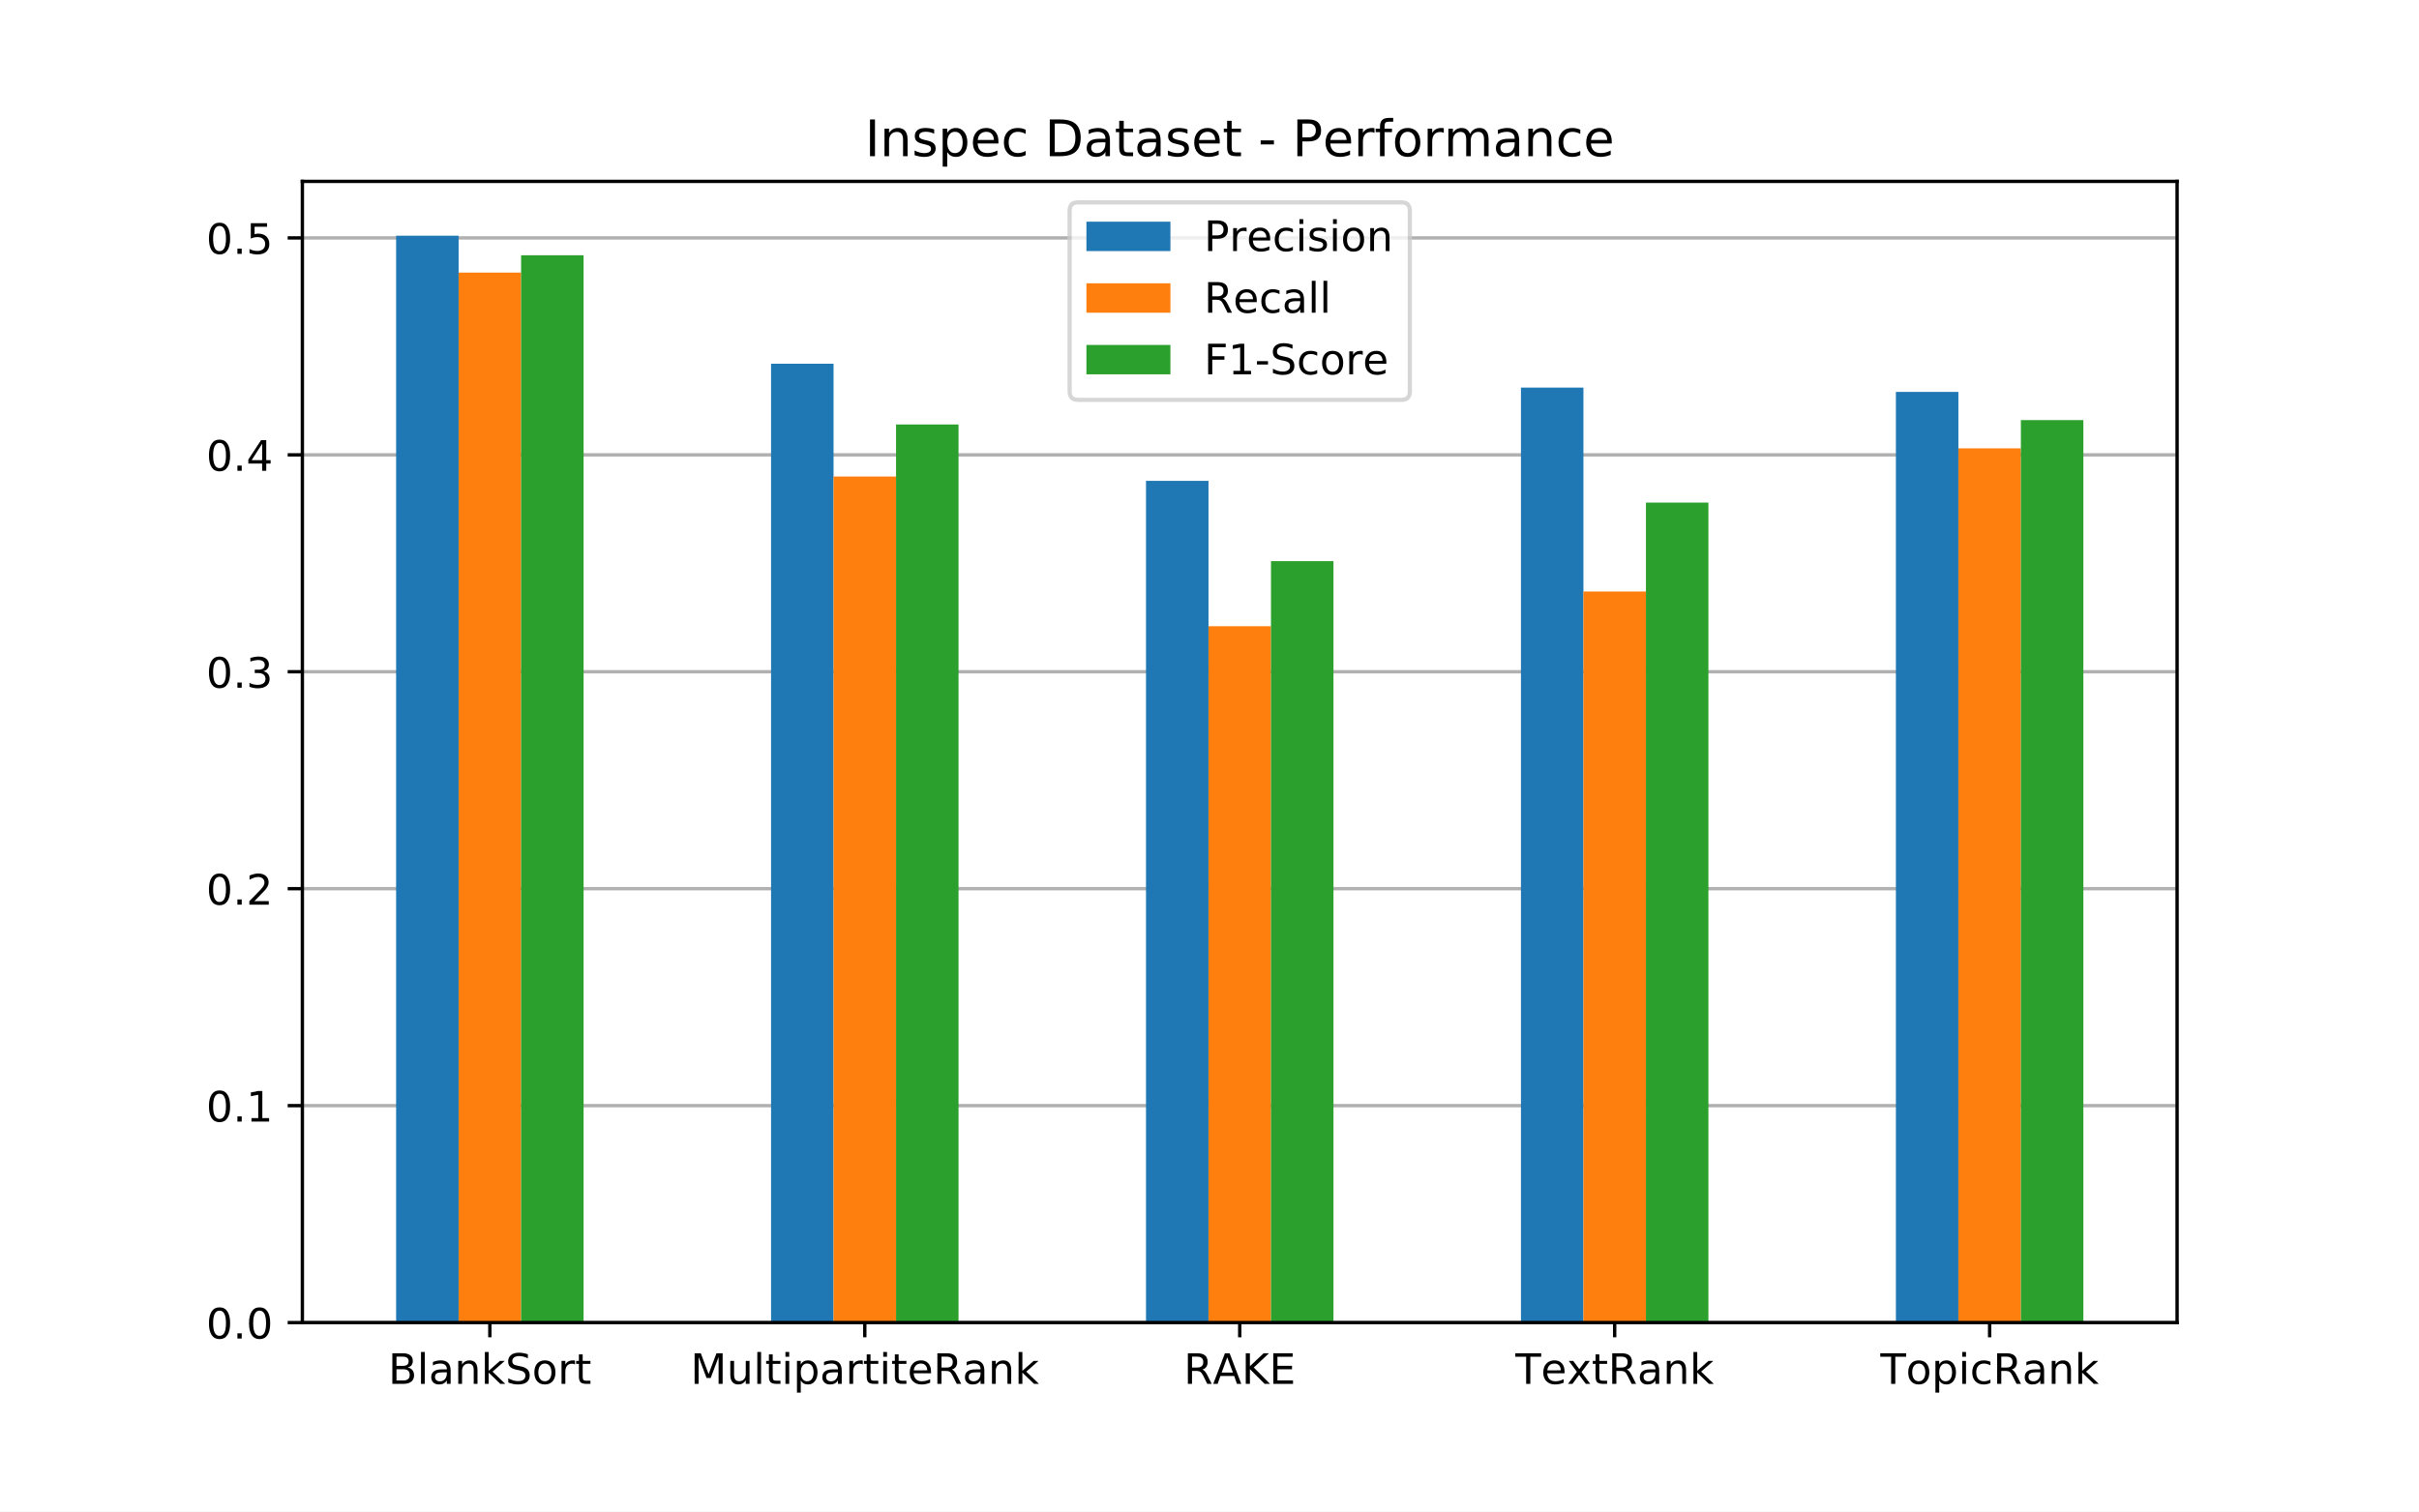
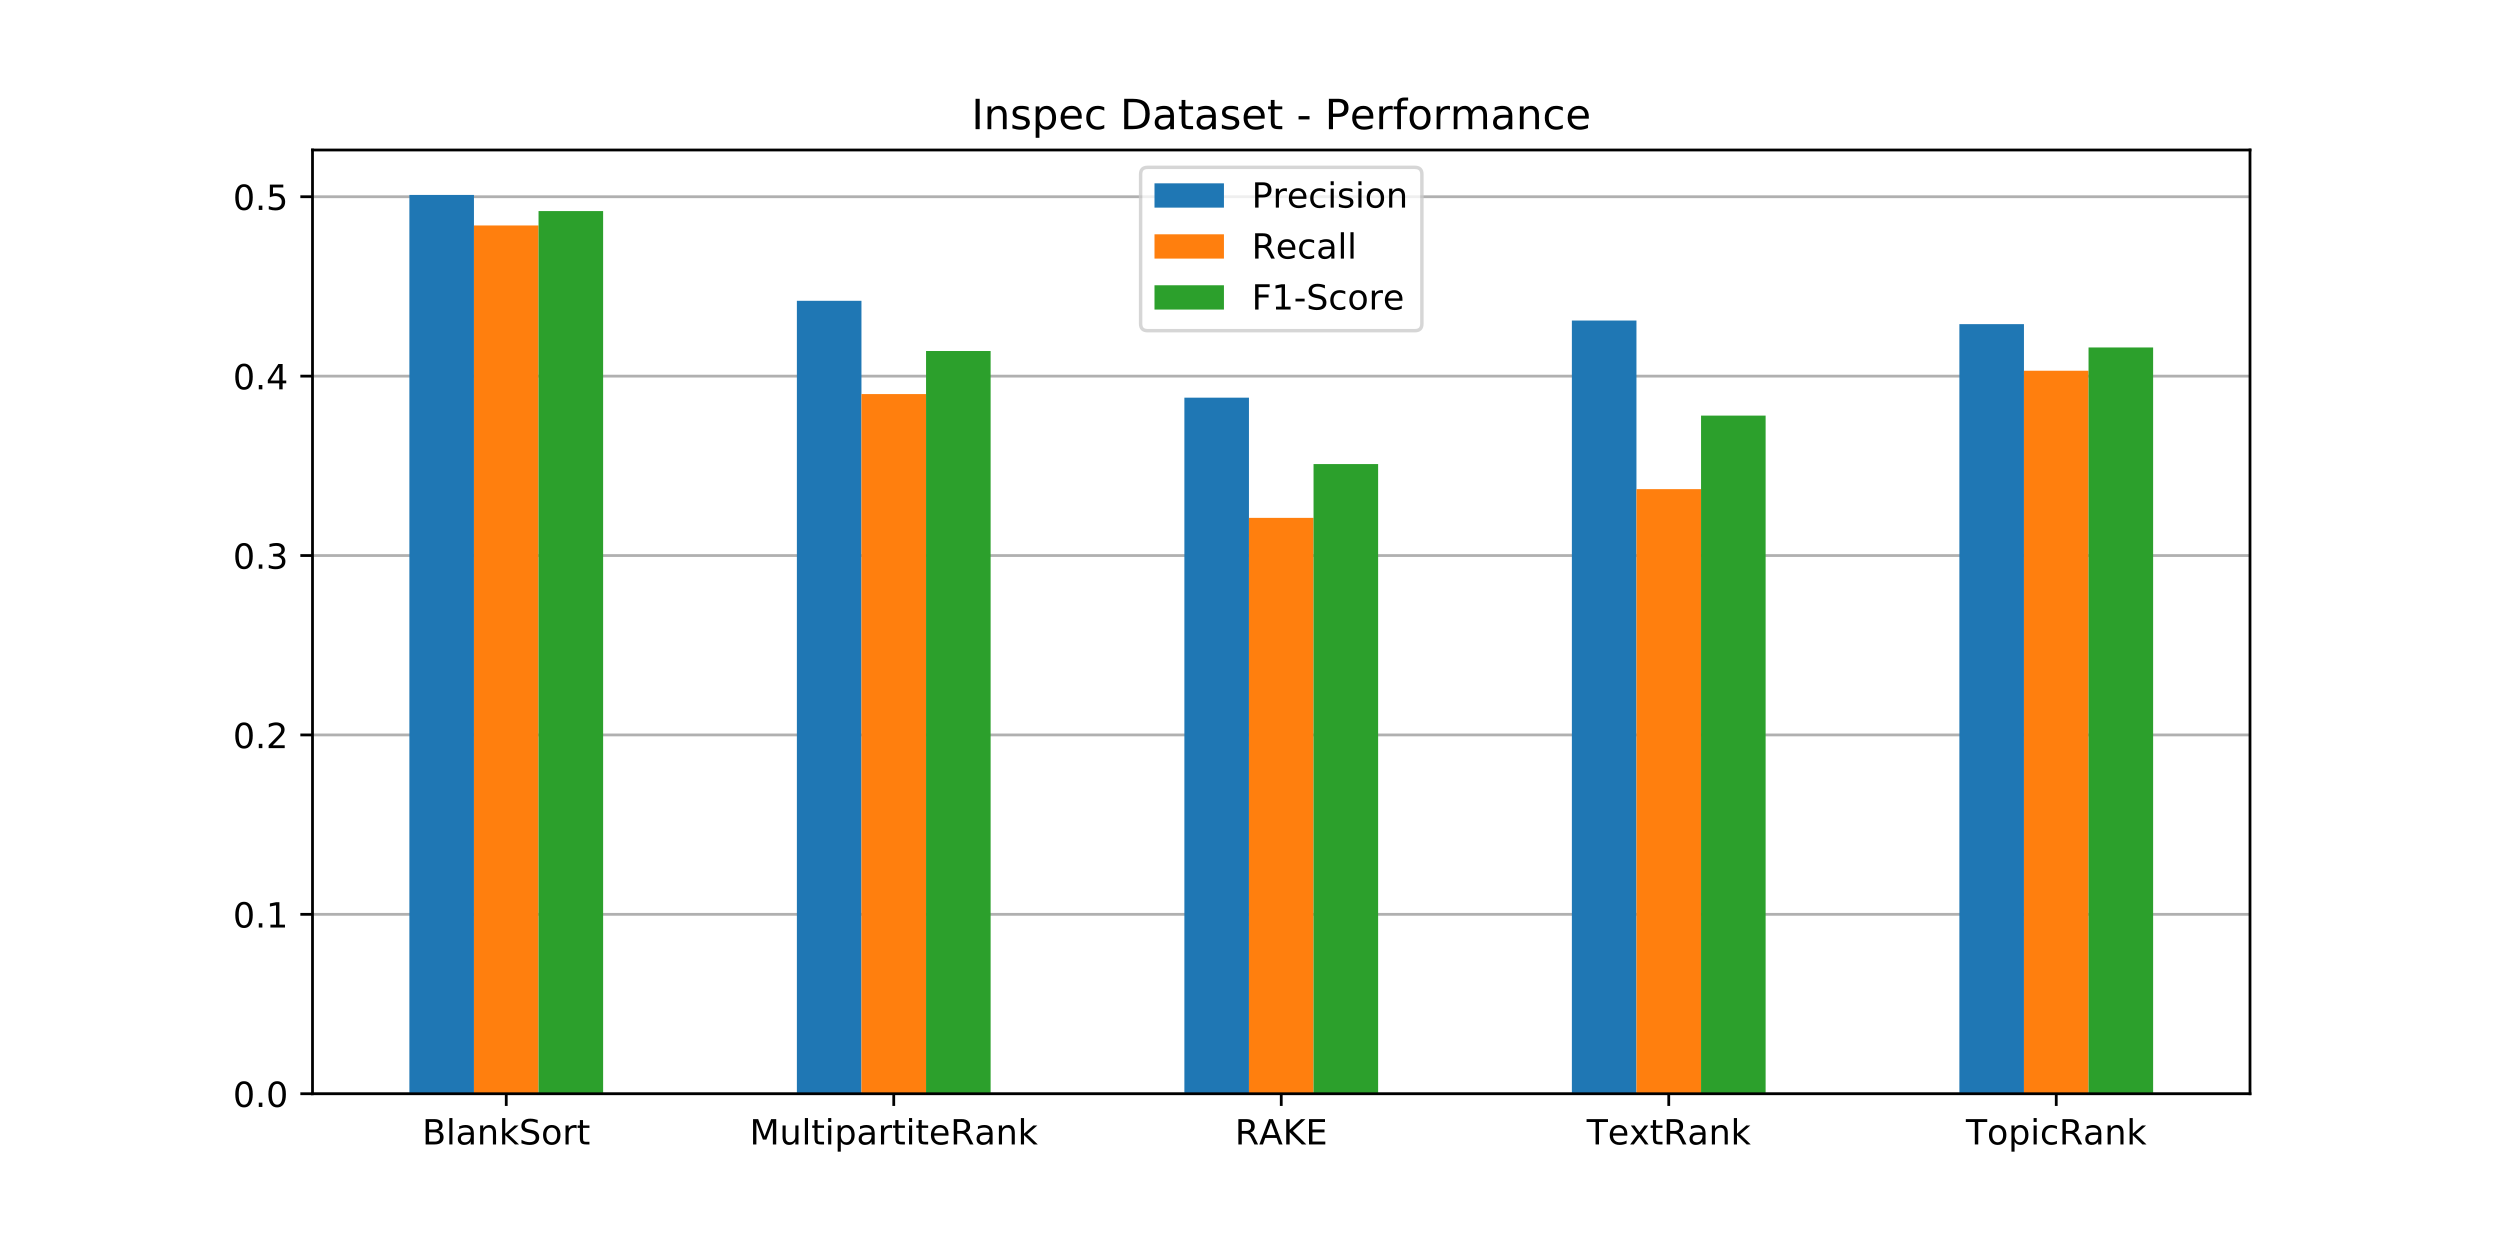
- <svg xmlns="http://www.w3.org/2000/svg" xmlns:xlink="http://www.w3.org/1999/xlink" height="360pt" version="1.1" viewBox="0 0 576 360" width="576pt">
+ <svg xmlns="http://www.w3.org/2000/svg" xmlns:xlink="http://www.w3.org/1999/xlink" height="360pt" version="1.1" viewBox="0 0 720 360" width="720pt">
  <defs>
    <style type="text/css">
*{stroke-linecap:butt;stroke-linejoin:round;}
  </style>
  </defs>
  <g id="figure_1">
    <g id="patch_1">
-       <path d="M 0 360  L 576 360  L 576 0  L 0 0  z " style="fill:#ffffff;" />
+       <path d="M 0 360  L 720 360  L 720 0  L 0 0  z " style="fill:#ffffff;" />
    </g>
    <g id="axes_1">
      <g id="patch_2">
-         <path d="M 72 315  L 518.4 315  L 518.4 43.2  L 72 43.2  z " style="fill:#ffffff;" />
+         <path d="M 90 315  L 648 315  L 648 43.2  L 90 43.2  z " style="fill:#ffffff;" />
      </g>
      <g id="matplotlib.axis_1">
        <g id="xtick_1">
          <g id="line2d_1">
            <defs>
-               <path d="M 0 0  L 0 3.5  " id="m2d824e5b8e" style="stroke:#000000;stroke-width:0.8;" />
-             </defs>
-             <g>
-               <use style="stroke:#000000;stroke-width:0.8;" x="116.64" xlink:href="#m2d824e5b8e" y="315" />
+               <path d="M 0 0  L 0 3.5  " id="m5116f473e4" style="stroke:#000000;stroke-width:0.8;" />
+             </defs>
+             <g>
+               <use style="stroke:#000000;stroke-width:0.8;" x="145.8" xlink:href="#m5116f473e4" y="315" />
            </g>
          </g>
          <g id="text_1">
            <defs>
              <path d="M 19.672 34.812  L 19.672 8.109  L 35.5 8.109  Q 43.453 8.109 47.281 11.406  Q 51.125 14.703 51.125 21.484  Q 51.125 28.328 47.281 31.562  Q 43.453 34.812 35.5 34.812  z M 19.672 64.797  L 19.672 42.828  L 34.281 42.828  Q 41.5 42.828 45.031 45.531  Q 48.578 48.25 48.578 53.812  Q 48.578 59.328 45.031 62.062  Q 41.5 64.797 34.281 64.797  z M 9.812 72.906  L 35.016 72.906  Q 46.297 72.906 52.391 68.219  Q 58.5 63.531 58.5 54.891  Q 58.5 48.188 55.375 44.234  Q 52.25 40.281 46.188 39.312  Q 53.469 37.75 57.5 32.781  Q 61.531 27.828 61.531 20.406  Q 61.531 10.641 54.891 5.312  Q 48.25 0 35.984 0  L 9.812 0  z " id="DejaVuSans-66" />
              <path d="M 9.422 75.984  L 18.406 75.984  L 18.406 0  L 9.422 0  z " id="DejaVuSans-108" />
              <path d="M 34.281 27.484  Q 23.391 27.484 19.188 25  Q 14.984 22.516 14.984 16.5  Q 14.984 11.719 18.141 8.906  Q 21.297 6.109 26.703 6.109  Q 34.188 6.109 38.703 11.406  Q 43.219 16.703 43.219 25.484  L 43.219 27.484  z M 52.203 31.203  L 52.203 0  L 43.219 0  L 43.219 8.297  Q 40.141 3.328 35.547 0.953  Q 30.953 -1.422 24.312 -1.422  Q 15.922 -1.422 10.953 3.297  Q 6 8.016 6 15.922  Q 6 25.141 12.172 29.828  Q 18.359 34.516 30.609 34.516  L 43.219 34.516  L 43.219 35.406  Q 43.219 41.609 39.141 45  Q 35.062 48.391 27.688 48.391  Q 23 48.391 18.547 47.266  Q 14.109 46.141 10.016 43.891  L 10.016 52.203  Q 14.938 54.109 19.578 55.047  Q 24.219 56 28.609 56  Q 40.484 56 46.344 49.844  Q 52.203 43.703 52.203 31.203  z " id="DejaVuSans-97" />
              <path d="M 54.891 33.016  L 54.891 0  L 45.906 0  L 45.906 32.719  Q 45.906 40.484 42.875 44.328  Q 39.844 48.188 33.797 48.188  Q 26.516 48.188 22.312 43.547  Q 18.109 38.922 18.109 30.906  L 18.109 0  L 9.078 0  L 9.078 54.688  L 18.109 54.688  L 18.109 46.188  Q 21.344 51.125 25.703 53.562  Q 30.078 56 35.797 56  Q 45.219 56 50.047 50.172  Q 54.891 44.344 54.891 33.016  z " id="DejaVuSans-110" />
              <path d="M 9.078 75.984  L 18.109 75.984  L 18.109 31.109  L 44.922 54.688  L 56.391 54.688  L 27.391 29.109  L 57.625 0  L 45.906 0  L 18.109 26.703  L 18.109 0  L 9.078 0  z " id="DejaVuSans-107" />
              <path d="M 53.516 70.516  L 53.516 60.891  Q 47.906 63.578 42.922 64.891  Q 37.938 66.219 33.297 66.219  Q 25.25 66.219 20.875 63.094  Q 16.5 59.969 16.5 54.203  Q 16.5 49.359 19.406 46.891  Q 22.312 44.438 30.422 42.922  L 36.375 41.703  Q 47.406 39.594 52.656 34.297  Q 57.906 29 57.906 20.125  Q 57.906 9.516 50.797 4.047  Q 43.703 -1.422 29.984 -1.422  Q 24.812 -1.422 18.969 -0.25  Q 13.141 0.922 6.891 3.219  L 6.891 13.375  Q 12.891 10.016 18.656 8.297  Q 24.422 6.594 29.984 6.594  Q 38.422 6.594 43.016 9.906  Q 47.609 13.234 47.609 19.391  Q 47.609 24.75 44.312 27.781  Q 41.016 30.812 33.5 32.328  L 27.484 33.5  Q 16.453 35.688 11.516 40.375  Q 6.594 45.062 6.594 53.422  Q 6.594 63.094 13.406 68.656  Q 20.219 74.219 32.172 74.219  Q 37.312 74.219 42.625 73.281  Q 47.953 72.359 53.516 70.516  z " id="DejaVuSans-83" />
              <path d="M 30.609 48.391  Q 23.391 48.391 19.188 42.75  Q 14.984 37.109 14.984 27.297  Q 14.984 17.484 19.156 11.844  Q 23.344 6.203 30.609 6.203  Q 37.797 6.203 41.984 11.859  Q 46.188 17.531 46.188 27.297  Q 46.188 37.016 41.984 42.703  Q 37.797 48.391 30.609 48.391  z M 30.609 56  Q 42.328 56 49.016 48.375  Q 55.719 40.766 55.719 27.297  Q 55.719 13.875 49.016 6.219  Q 42.328 -1.422 30.609 -1.422  Q 18.844 -1.422 12.172 6.219  Q 5.516 13.875 5.516 27.297  Q 5.516 40.766 12.172 48.375  Q 18.844 56 30.609 56  z " id="DejaVuSans-111" />
              <path d="M 41.109 46.297  Q 39.594 47.172 37.812 47.578  Q 36.031 48 33.891 48  Q 26.266 48 22.188 43.047  Q 18.109 38.094 18.109 28.812  L 18.109 0  L 9.078 0  L 9.078 54.688  L 18.109 54.688  L 18.109 46.188  Q 20.953 51.172 25.484 53.578  Q 30.031 56 36.531 56  Q 37.453 56 38.578 55.875  Q 39.703 55.766 41.062 55.516  z " id="DejaVuSans-114" />
              <path d="M 18.312 70.219  L 18.312 54.688  L 36.812 54.688  L 36.812 47.703  L 18.312 47.703  L 18.312 18.016  Q 18.312 11.328 20.141 9.422  Q 21.969 7.516 27.594 7.516  L 36.812 7.516  L 36.812 0  L 27.594 0  Q 17.188 0 13.234 3.875  Q 9.281 7.766 9.281 18.016  L 9.281 47.703  L 2.688 47.703  L 2.688 54.688  L 9.281 54.688  L 9.281 70.219  z " id="DejaVuSans-116" />
            </defs>
-             <g transform="translate(92.44312 329.5984)scale(0.1 -0.1)">
+             <g transform="translate(121.6031 329.5984)scale(0.1 -0.1)">
              <use xlink:href="#DejaVuSans-66" />
              <use x="68.604" xlink:href="#DejaVuSans-108" />
              <use x="96.387" xlink:href="#DejaVuSans-97" />
              <use x="157.666" xlink:href="#DejaVuSans-110" />
              <use x="221.045" xlink:href="#DejaVuSans-107" />
              <use x="278.955" xlink:href="#DejaVuSans-83" />
              <use x="342.432" xlink:href="#DejaVuSans-111" />
              <use x="403.613" xlink:href="#DejaVuSans-114" />
              <use x="444.727" xlink:href="#DejaVuSans-116" />
            </g>
          </g>
        </g>
        <g id="xtick_2">
          <g id="line2d_2">
            <g>
-               <use style="stroke:#000000;stroke-width:0.8;" x="205.92" xlink:href="#m2d824e5b8e" y="315" />
+               <use style="stroke:#000000;stroke-width:0.8;" x="257.4" xlink:href="#m5116f473e4" y="315" />
            </g>
          </g>
          <g id="text_2">
            <defs>
              <path d="M 9.812 72.906  L 24.516 72.906  L 43.109 23.297  L 61.812 72.906  L 76.516 72.906  L 76.516 0  L 66.891 0  L 66.891 64.016  L 48.094 14.016  L 38.188 14.016  L 19.391 64.016  L 19.391 0  L 9.812 0  z " id="DejaVuSans-77" />
              <path d="M 8.5 21.578  L 8.5 54.688  L 17.484 54.688  L 17.484 21.922  Q 17.484 14.156 20.5 10.266  Q 23.531 6.391 29.594 6.391  Q 36.859 6.391 41.078 11.031  Q 45.312 15.672 45.312 23.688  L 45.312 54.688  L 54.297 54.688  L 54.297 0  L 45.312 0  L 45.312 8.406  Q 42.047 3.422 37.719 1  Q 33.406 -1.422 27.688 -1.422  Q 18.266 -1.422 13.375 4.438  Q 8.5 10.297 8.5 21.578  z M 31.109 56  z " id="DejaVuSans-117" />
              <path d="M 9.422 54.688  L 18.406 54.688  L 18.406 0  L 9.422 0  z M 9.422 75.984  L 18.406 75.984  L 18.406 64.594  L 9.422 64.594  z " id="DejaVuSans-105" />
              <path d="M 18.109 8.203  L 18.109 -20.797  L 9.078 -20.797  L 9.078 54.688  L 18.109 54.688  L 18.109 46.391  Q 20.953 51.266 25.266 53.625  Q 29.594 56 35.594 56  Q 45.562 56 51.781 48.094  Q 58.016 40.188 58.016 27.297  Q 58.016 14.406 51.781 6.484  Q 45.562 -1.422 35.594 -1.422  Q 29.594 -1.422 25.266 0.953  Q 20.953 3.328 18.109 8.203  z M 48.688 27.297  Q 48.688 37.203 44.609 42.844  Q 40.531 48.484 33.406 48.484  Q 26.266 48.484 22.188 42.844  Q 18.109 37.203 18.109 27.297  Q 18.109 17.391 22.188 11.75  Q 26.266 6.109 33.406 6.109  Q 40.531 6.109 44.609 11.75  Q 48.688 17.391 48.688 27.297  z " id="DejaVuSans-112" />
              <path d="M 56.203 29.594  L 56.203 25.203  L 14.891 25.203  Q 15.484 15.922 20.484 11.062  Q 25.484 6.203 34.422 6.203  Q 39.594 6.203 44.453 7.469  Q 49.312 8.734 54.109 11.281  L 54.109 2.781  Q 49.266 0.734 44.188 -0.344  Q 39.109 -1.422 33.891 -1.422  Q 20.797 -1.422 13.156 6.188  Q 5.516 13.812 5.516 26.812  Q 5.516 40.234 12.766 48.109  Q 20.016 56 32.328 56  Q 43.359 56 49.781 48.891  Q 56.203 41.797 56.203 29.594  z M 47.219 32.234  Q 47.125 39.594 43.094 43.984  Q 39.062 48.391 32.422 48.391  Q 24.906 48.391 20.391 44.141  Q 15.875 39.891 15.188 32.172  z " id="DejaVuSans-101" />
              <path d="M 44.391 34.188  Q 47.562 33.109 50.562 29.594  Q 53.562 26.078 56.594 19.922  L 66.609 0  L 56 0  L 46.688 18.703  Q 43.062 26.031 39.672 28.422  Q 36.281 30.812 30.422 30.812  L 19.672 30.812  L 19.672 0  L 9.812 0  L 9.812 72.906  L 32.078 72.906  Q 44.578 72.906 50.734 67.672  Q 56.891 62.453 56.891 51.906  Q 56.891 45.016 53.688 40.469  Q 50.484 35.938 44.391 34.188  z M 19.672 64.797  L 19.672 38.922  L 32.078 38.922  Q 39.203 38.922 42.844 42.219  Q 46.484 45.516 46.484 51.906  Q 46.484 58.297 42.844 61.547  Q 39.203 64.797 32.078 64.797  z " id="DejaVuSans-82" />
            </defs>
-             <g transform="translate(164.4184 329.5984)scale(0.1 -0.1)">
+             <g transform="translate(215.8984 329.5984)scale(0.1 -0.1)">
              <use xlink:href="#DejaVuSans-77" />
              <use x="86.279" xlink:href="#DejaVuSans-117" />
              <use x="149.658" xlink:href="#DejaVuSans-108" />
              <use x="177.441" xlink:href="#DejaVuSans-116" />
              <use x="216.65" xlink:href="#DejaVuSans-105" />
              <use x="244.434" xlink:href="#DejaVuSans-112" />
              <use x="307.91" xlink:href="#DejaVuSans-97" />
              <use x="369.189" xlink:href="#DejaVuSans-114" />
              <use x="410.303" xlink:href="#DejaVuSans-116" />
              <use x="449.512" xlink:href="#DejaVuSans-105" />
              <use x="477.295" xlink:href="#DejaVuSans-116" />
              <use x="516.504" xlink:href="#DejaVuSans-101" />
              <use x="578.027" xlink:href="#DejaVuSans-82" />
              <use x="647.479" xlink:href="#DejaVuSans-97" />
              <use x="708.758" xlink:href="#DejaVuSans-110" />
              <use x="772.137" xlink:href="#DejaVuSans-107" />
            </g>
          </g>
        </g>
        <g id="xtick_3">
          <g id="line2d_3">
            <g>
-               <use style="stroke:#000000;stroke-width:0.8;" x="295.2" xlink:href="#m2d824e5b8e" y="315" />
+               <use style="stroke:#000000;stroke-width:0.8;" x="369" xlink:href="#m5116f473e4" y="315" />
            </g>
          </g>
          <g id="text_3">
            <defs>
              <path d="M 34.188 63.188  L 20.797 26.906  L 47.609 26.906  z M 28.609 72.906  L 39.797 72.906  L 67.578 0  L 57.328 0  L 50.688 18.703  L 17.828 18.703  L 11.188 0  L 0.781 0  z " id="DejaVuSans-65" />
              <path d="M 9.812 72.906  L 19.672 72.906  L 19.672 42.094  L 52.391 72.906  L 65.094 72.906  L 28.906 38.922  L 67.672 0  L 54.688 0  L 19.672 35.109  L 19.672 0  L 9.812 0  z " id="DejaVuSans-75" />
              <path d="M 9.812 72.906  L 55.906 72.906  L 55.906 64.594  L 19.672 64.594  L 19.672 43.016  L 54.391 43.016  L 54.391 34.719  L 19.672 34.719  L 19.672 8.297  L 56.781 8.297  L 56.781 0  L 9.812 0  z " id="DejaVuSans-69" />
            </defs>
-             <g transform="translate(281.8703 329.5984)scale(0.1 -0.1)">
+             <g transform="translate(355.6703 329.5984)scale(0.1 -0.1)">
              <use xlink:href="#DejaVuSans-82" />
              <use x="69.42" xlink:href="#DejaVuSans-65" />
              <use x="137.828" xlink:href="#DejaVuSans-75" />
              <use x="203.404" xlink:href="#DejaVuSans-69" />
            </g>
          </g>
        </g>
        <g id="xtick_4">
          <g id="line2d_4">
            <g>
-               <use style="stroke:#000000;stroke-width:0.8;" x="384.48" xlink:href="#m2d824e5b8e" y="315" />
+               <use style="stroke:#000000;stroke-width:0.8;" x="480.6" xlink:href="#m5116f473e4" y="315" />
            </g>
          </g>
          <g id="text_4">
            <defs>
              <path d="M -0.297 72.906  L 61.375 72.906  L 61.375 64.594  L 35.5 64.594  L 35.5 0  L 25.594 0  L 25.594 64.594  L -0.297 64.594  z " id="DejaVuSans-84" />
              <path d="M 54.891 54.688  L 35.109 28.078  L 55.906 0  L 45.312 0  L 29.391 21.484  L 13.484 0  L 2.875 0  L 24.125 28.609  L 4.688 54.688  L 15.281 54.688  L 29.781 35.203  L 44.281 54.688  z " id="DejaVuSans-120" />
            </defs>
-             <g transform="translate(360.8433 329.5984)scale(0.1 -0.1)">
+             <g transform="translate(456.9633 329.5984)scale(0.1 -0.1)">
              <use xlink:href="#DejaVuSans-84" />
              <use x="60.818" xlink:href="#DejaVuSans-101" />
              <use x="122.326" xlink:href="#DejaVuSans-120" />
              <use x="181.506" xlink:href="#DejaVuSans-116" />
              <use x="220.715" xlink:href="#DejaVuSans-82" />
              <use x="290.166" xlink:href="#DejaVuSans-97" />
              <use x="351.445" xlink:href="#DejaVuSans-110" />
              <use x="414.824" xlink:href="#DejaVuSans-107" />
            </g>
          </g>
        </g>
        <g id="xtick_5">
          <g id="line2d_5">
            <g>
-               <use style="stroke:#000000;stroke-width:0.8;" x="473.76" xlink:href="#m2d824e5b8e" y="315" />
+               <use style="stroke:#000000;stroke-width:0.8;" x="592.2" xlink:href="#m5116f473e4" y="315" />
            </g>
          </g>
          <g id="text_5">
            <defs>
              <path d="M 48.781 52.594  L 48.781 44.188  Q 44.969 46.297 41.141 47.344  Q 37.312 48.391 33.406 48.391  Q 24.656 48.391 19.812 42.844  Q 14.984 37.312 14.984 27.297  Q 14.984 17.281 19.812 11.734  Q 24.656 6.203 33.406 6.203  Q 37.312 6.203 41.141 7.25  Q 44.969 8.297 48.781 10.406  L 48.781 2.094  Q 45.016 0.344 40.984 -0.531  Q 36.969 -1.422 32.422 -1.422  Q 20.062 -1.422 12.781 6.344  Q 5.516 14.109 5.516 27.297  Q 5.516 40.672 12.859 48.328  Q 20.219 56 33.016 56  Q 37.156 56 41.109 55.141  Q 45.062 54.297 48.781 52.594  z " id="DejaVuSans-99" />
            </defs>
-             <g transform="translate(447.7467 329.5984)scale(0.1 -0.1)">
+             <g transform="translate(566.1867 329.5984)scale(0.1 -0.1)">
              <use xlink:href="#DejaVuSans-84" />
              <use x="60.818" xlink:href="#DejaVuSans-111" />
              <use x="122" xlink:href="#DejaVuSans-112" />
              <use x="185.477" xlink:href="#DejaVuSans-105" />
              <use x="213.26" xlink:href="#DejaVuSans-99" />
              <use x="268.24" xlink:href="#DejaVuSans-82" />
              <use x="337.691" xlink:href="#DejaVuSans-97" />
              <use x="398.971" xlink:href="#DejaVuSans-110" />
              <use x="462.35" xlink:href="#DejaVuSans-107" />
            </g>
          </g>
        </g>
      </g>
      <g id="matplotlib.axis_2">
        <g id="ytick_1">
          <g id="line2d_6">
-             <path clip-path="url(#p966e7e1ccf)" d="M 72 315  L 518.4 315  " style="fill:none;stroke:#b0b0b0;stroke-linecap:square;stroke-width:0.8;" />
+             <path clip-path="url(#p14bdecc731)" d="M 90 315  L 648 315  " style="fill:none;stroke:#b0b0b0;stroke-linecap:square;stroke-width:0.8;" />
          </g>
          <g id="line2d_7">
            <defs>
-               <path d="M 0 0  L -3.5 0  " id="md90ad75cd1" style="stroke:#000000;stroke-width:0.8;" />
-             </defs>
-             <g>
-               <use style="stroke:#000000;stroke-width:0.8;" x="72" xlink:href="#md90ad75cd1" y="315" />
+               <path d="M 0 0  L -3.5 0  " id="m9a3d5be288" style="stroke:#000000;stroke-width:0.8;" />
+             </defs>
+             <g>
+               <use style="stroke:#000000;stroke-width:0.8;" x="90" xlink:href="#m9a3d5be288" y="315" />
            </g>
          </g>
          <g id="text_6">
            <defs>
              <path d="M 31.781 66.406  Q 24.172 66.406 20.328 58.906  Q 16.5 51.422 16.5 36.375  Q 16.5 21.391 20.328 13.891  Q 24.172 6.391 31.781 6.391  Q 39.453 6.391 43.281 13.891  Q 47.125 21.391 47.125 36.375  Q 47.125 51.422 43.281 58.906  Q 39.453 66.406 31.781 66.406  z M 31.781 74.219  Q 44.047 74.219 50.516 64.516  Q 56.984 54.828 56.984 36.375  Q 56.984 17.969 50.516 8.266  Q 44.047 -1.422 31.781 -1.422  Q 19.531 -1.422 13.062 8.266  Q 6.594 17.969 6.594 36.375  Q 6.594 54.828 13.062 64.516  Q 19.531 74.219 31.781 74.219  z " id="DejaVuSans-48" />
              <path d="M 10.688 12.406  L 21 12.406  L 21 0  L 10.688 0  z " id="DejaVuSans-46" />
            </defs>
-             <g transform="translate(49.09687 318.7992)scale(0.1 -0.1)">
+             <g transform="translate(67.09687 318.7992)scale(0.1 -0.1)">
              <use xlink:href="#DejaVuSans-48" />
              <use x="63.623" xlink:href="#DejaVuSans-46" />
              <use x="95.41" xlink:href="#DejaVuSans-48" />
            </g>
          </g>
        </g>
        <g id="ytick_2">
          <g id="line2d_8">
-             <path clip-path="url(#p966e7e1ccf)" d="M 72 263.332  L 518.4 263.332  " style="fill:none;stroke:#b0b0b0;stroke-linecap:square;stroke-width:0.8;" />
+             <path clip-path="url(#p14bdecc731)" d="M 90 263.332  L 648 263.332  " style="fill:none;stroke:#b0b0b0;stroke-linecap:square;stroke-width:0.8;" />
          </g>
          <g id="line2d_9">
            <g>
-               <use style="stroke:#000000;stroke-width:0.8;" x="72" xlink:href="#md90ad75cd1" y="263.332" />
+               <use style="stroke:#000000;stroke-width:0.8;" x="90" xlink:href="#m9a3d5be288" y="263.332" />
            </g>
          </g>
          <g id="text_7">
            <defs>
              <path d="M 12.406 8.297  L 28.516 8.297  L 28.516 63.922  L 10.984 60.406  L 10.984 69.391  L 28.422 72.906  L 38.281 72.906  L 38.281 8.297  L 54.391 8.297  L 54.391 0  L 12.406 0  z " id="DejaVuSans-49" />
            </defs>
-             <g transform="translate(49.09687 267.1311)scale(0.1 -0.1)">
+             <g transform="translate(67.09687 267.1311)scale(0.1 -0.1)">
              <use xlink:href="#DejaVuSans-48" />
              <use x="63.623" xlink:href="#DejaVuSans-46" />
              <use x="95.41" xlink:href="#DejaVuSans-49" />
            </g>
          </g>
        </g>
        <g id="ytick_3">
          <g id="line2d_10">
-             <path clip-path="url(#p966e7e1ccf)" d="M 72 211.664  L 518.4 211.664  " style="fill:none;stroke:#b0b0b0;stroke-linecap:square;stroke-width:0.8;" />
+             <path clip-path="url(#p14bdecc731)" d="M 90 211.664  L 648 211.664  " style="fill:none;stroke:#b0b0b0;stroke-linecap:square;stroke-width:0.8;" />
          </g>
          <g id="line2d_11">
            <g>
-               <use style="stroke:#000000;stroke-width:0.8;" x="72" xlink:href="#md90ad75cd1" y="211.664" />
+               <use style="stroke:#000000;stroke-width:0.8;" x="90" xlink:href="#m9a3d5be288" y="211.664" />
            </g>
          </g>
          <g id="text_8">
            <defs>
              <path d="M 19.188 8.297  L 53.609 8.297  L 53.609 0  L 7.328 0  L 7.328 8.297  Q 12.938 14.109 22.625 23.891  Q 32.328 33.688 34.812 36.531  Q 39.547 41.844 41.422 45.531  Q 43.312 49.219 43.312 52.781  Q 43.312 58.594 39.234 62.25  Q 35.156 65.922 28.609 65.922  Q 23.969 65.922 18.812 64.312  Q 13.672 62.703 7.812 59.422  L 7.812 69.391  Q 13.766 71.781 18.938 73  Q 24.125 74.219 28.422 74.219  Q 39.75 74.219 46.484 68.547  Q 53.219 62.891 53.219 53.422  Q 53.219 48.922 51.531 44.891  Q 49.859 40.875 45.406 35.406  Q 44.188 33.984 37.641 27.219  Q 31.109 20.453 19.188 8.297  z " id="DejaVuSans-50" />
            </defs>
-             <g transform="translate(49.09687 215.463)scale(0.1 -0.1)">
+             <g transform="translate(67.09687 215.463)scale(0.1 -0.1)">
              <use xlink:href="#DejaVuSans-48" />
              <use x="63.623" xlink:href="#DejaVuSans-46" />
              <use x="95.41" xlink:href="#DejaVuSans-50" />
            </g>
          </g>
        </g>
        <g id="ytick_4">
          <g id="line2d_12">
-             <path clip-path="url(#p966e7e1ccf)" d="M 72 159.996  L 518.4 159.996  " style="fill:none;stroke:#b0b0b0;stroke-linecap:square;stroke-width:0.8;" />
+             <path clip-path="url(#p14bdecc731)" d="M 90 159.996  L 648 159.996  " style="fill:none;stroke:#b0b0b0;stroke-linecap:square;stroke-width:0.8;" />
          </g>
          <g id="line2d_13">
            <g>
-               <use style="stroke:#000000;stroke-width:0.8;" x="72" xlink:href="#md90ad75cd1" y="159.996" />
+               <use style="stroke:#000000;stroke-width:0.8;" x="90" xlink:href="#m9a3d5be288" y="159.996" />
            </g>
          </g>
          <g id="text_9">
            <defs>
              <path d="M 40.578 39.312  Q 47.656 37.797 51.625 33  Q 55.609 28.219 55.609 21.188  Q 55.609 10.406 48.188 4.484  Q 40.766 -1.422 27.094 -1.422  Q 22.516 -1.422 17.656 -0.516  Q 12.797 0.391 7.625 2.203  L 7.625 11.719  Q 11.719 9.328 16.594 8.109  Q 21.484 6.891 26.812 6.891  Q 36.078 6.891 40.938 10.547  Q 45.797 14.203 45.797 21.188  Q 45.797 27.641 41.281 31.266  Q 36.766 34.906 28.719 34.906  L 20.219 34.906  L 20.219 43.016  L 29.109 43.016  Q 36.375 43.016 40.234 45.922  Q 44.094 48.828 44.094 54.297  Q 44.094 59.906 40.109 62.906  Q 36.141 65.922 28.719 65.922  Q 24.656 65.922 20.016 65.031  Q 15.375 64.156 9.812 62.312  L 9.812 71.094  Q 15.438 72.656 20.344 73.438  Q 25.25 74.219 29.594 74.219  Q 40.828 74.219 47.359 69.109  Q 53.906 64.016 53.906 55.328  Q 53.906 49.266 50.438 45.094  Q 46.969 40.922 40.578 39.312  z " id="DejaVuSans-51" />
            </defs>
-             <g transform="translate(49.09687 163.7949)scale(0.1 -0.1)">
+             <g transform="translate(67.09687 163.7949)scale(0.1 -0.1)">
              <use xlink:href="#DejaVuSans-48" />
              <use x="63.623" xlink:href="#DejaVuSans-46" />
              <use x="95.41" xlink:href="#DejaVuSans-51" />
            </g>
          </g>
        </g>
        <g id="ytick_5">
          <g id="line2d_14">
-             <path clip-path="url(#p966e7e1ccf)" d="M 72 108.328  L 518.4 108.328  " style="fill:none;stroke:#b0b0b0;stroke-linecap:square;stroke-width:0.8;" />
+             <path clip-path="url(#p14bdecc731)" d="M 90 108.328  L 648 108.328  " style="fill:none;stroke:#b0b0b0;stroke-linecap:square;stroke-width:0.8;" />
          </g>
          <g id="line2d_15">
            <g>
-               <use style="stroke:#000000;stroke-width:0.8;" x="72" xlink:href="#md90ad75cd1" y="108.328" />
+               <use style="stroke:#000000;stroke-width:0.8;" x="90" xlink:href="#m9a3d5be288" y="108.328" />
            </g>
          </g>
          <g id="text_10">
            <defs>
              <path d="M 37.797 64.312  L 12.891 25.391  L 37.797 25.391  z M 35.203 72.906  L 47.609 72.906  L 47.609 25.391  L 58.016 25.391  L 58.016 17.188  L 47.609 17.188  L 47.609 0  L 37.797 0  L 37.797 17.188  L 4.891 17.188  L 4.891 26.703  z " id="DejaVuSans-52" />
            </defs>
-             <g transform="translate(49.09687 112.1268)scale(0.1 -0.1)">
+             <g transform="translate(67.09687 112.1268)scale(0.1 -0.1)">
              <use xlink:href="#DejaVuSans-48" />
              <use x="63.623" xlink:href="#DejaVuSans-46" />
              <use x="95.41" xlink:href="#DejaVuSans-52" />
            </g>
          </g>
        </g>
        <g id="ytick_6">
          <g id="line2d_16">
-             <path clip-path="url(#p966e7e1ccf)" d="M 72 56.66  L 518.4 56.66  " style="fill:none;stroke:#b0b0b0;stroke-linecap:square;stroke-width:0.8;" />
+             <path clip-path="url(#p14bdecc731)" d="M 90 56.66  L 648 56.66  " style="fill:none;stroke:#b0b0b0;stroke-linecap:square;stroke-width:0.8;" />
          </g>
          <g id="line2d_17">
            <g>
-               <use style="stroke:#000000;stroke-width:0.8;" x="72" xlink:href="#md90ad75cd1" y="56.66" />
+               <use style="stroke:#000000;stroke-width:0.8;" x="90" xlink:href="#m9a3d5be288" y="56.66" />
            </g>
          </g>
          <g id="text_11">
            <defs>
              <path d="M 10.797 72.906  L 49.516 72.906  L 49.516 64.594  L 19.828 64.594  L 19.828 46.734  Q 21.969 47.469 24.109 47.828  Q 26.266 48.188 28.422 48.188  Q 40.625 48.188 47.75 41.5  Q 54.891 34.812 54.891 23.391  Q 54.891 11.625 47.562 5.094  Q 40.234 -1.422 26.906 -1.422  Q 22.312 -1.422 17.547 -0.641  Q 12.797 0.141 7.719 1.703  L 7.719 11.625  Q 12.109 9.234 16.797 8.062  Q 21.484 6.891 26.703 6.891  Q 35.156 6.891 40.078 11.328  Q 45.016 15.766 45.016 23.391  Q 45.016 31 40.078 35.438  Q 35.156 39.891 26.703 39.891  Q 22.75 39.891 18.812 39.016  Q 14.891 38.141 10.797 36.281  z " id="DejaVuSans-53" />
            </defs>
-             <g transform="translate(49.09687 60.45876)scale(0.1 -0.1)">
+             <g transform="translate(67.09687 60.45876)scale(0.1 -0.1)">
              <use xlink:href="#DejaVuSans-48" />
              <use x="63.623" xlink:href="#DejaVuSans-46" />
              <use x="95.41" xlink:href="#DejaVuSans-53" />
            </g>
          </g>
        </g>
      </g>
      <g id="patch_3">
-         <path clip-path="url(#p966e7e1ccf)" d="M 94.32 315  L 109.2 315  L 109.2 56.143  L 94.32 56.143  z " style="fill:#1f77b4;" />
+         <path clip-path="url(#p14bdecc731)" d="M 117.9 315  L 136.5 315  L 136.5 56.143  L 117.9 56.143  z " style="fill:#1f77b4;" />
      </g>
      <g id="patch_4">
-         <path clip-path="url(#p966e7e1ccf)" d="M 183.6 315  L 198.48 315  L 198.48 86.627  L 183.6 86.627  z " style="fill:#1f77b4;" />
+         <path clip-path="url(#p14bdecc731)" d="M 229.5 315  L 248.1 315  L 248.1 86.627  L 229.5 86.627  z " style="fill:#1f77b4;" />
      </g>
      <g id="patch_5">
-         <path clip-path="url(#p966e7e1ccf)" d="M 272.88 315  L 287.76 315  L 287.76 114.528  L 272.88 114.528  z " style="fill:#1f77b4;" />
+         <path clip-path="url(#p14bdecc731)" d="M 341.1 315  L 359.7 315  L 359.7 114.528  L 341.1 114.528  z " style="fill:#1f77b4;" />
      </g>
      <g id="patch_6">
-         <path clip-path="url(#p966e7e1ccf)" d="M 362.16 315  L 377.04 315  L 377.04 92.311  L 362.16 92.311  z " style="fill:#1f77b4;" />
+         <path clip-path="url(#p14bdecc731)" d="M 452.7 315  L 471.3 315  L 471.3 92.311  L 452.7 92.311  z " style="fill:#1f77b4;" />
      </g>
      <g id="patch_7">
-         <path clip-path="url(#p966e7e1ccf)" d="M 451.44 315  L 466.32 315  L 466.32 93.344  L 451.44 93.344  z " style="fill:#1f77b4;" />
+         <path clip-path="url(#p14bdecc731)" d="M 564.3 315  L 582.9 315  L 582.9 93.344  L 564.3 93.344  z " style="fill:#1f77b4;" />
      </g>
      <g id="patch_8">
-         <path clip-path="url(#p966e7e1ccf)" d="M 109.2 315  L 124.08 315  L 124.08 64.926  L 109.2 64.926  z " style="fill:#ff7f0e;" />
+         <path clip-path="url(#p14bdecc731)" d="M 136.5 315  L 155.1 315  L 155.1 64.926  L 136.5 64.926  z " style="fill:#ff7f0e;" />
      </g>
      <g id="patch_9">
-         <path clip-path="url(#p966e7e1ccf)" d="M 198.48 315  L 213.36 315  L 213.36 113.494  L 198.48 113.494  z " style="fill:#ff7f0e;" />
+         <path clip-path="url(#p14bdecc731)" d="M 248.1 315  L 266.7 315  L 266.7 113.494  L 248.1 113.494  z " style="fill:#ff7f0e;" />
      </g>
      <g id="patch_10">
-         <path clip-path="url(#p966e7e1ccf)" d="M 287.76 315  L 302.64 315  L 302.64 149.145  L 287.76 149.145  z " style="fill:#ff7f0e;" />
+         <path clip-path="url(#p14bdecc731)" d="M 359.7 315  L 378.3 315  L 378.3 149.145  L 359.7 149.145  z " style="fill:#ff7f0e;" />
      </g>
      <g id="patch_11">
-         <path clip-path="url(#p966e7e1ccf)" d="M 377.04 315  L 391.92 315  L 391.92 140.879  L 377.04 140.879  z " style="fill:#ff7f0e;" />
+         <path clip-path="url(#p14bdecc731)" d="M 471.3 315  L 489.9 315  L 489.9 140.879  L 471.3 140.879  z " style="fill:#ff7f0e;" />
      </g>
      <g id="patch_12">
-         <path clip-path="url(#p966e7e1ccf)" d="M 466.32 315  L 481.2 315  L 481.2 106.778  L 466.32 106.778  z " style="fill:#ff7f0e;" />
+         <path clip-path="url(#p14bdecc731)" d="M 582.9 315  L 601.5 315  L 601.5 106.778  L 582.9 106.778  z " style="fill:#ff7f0e;" />
      </g>
      <g id="patch_13">
-         <path clip-path="url(#p966e7e1ccf)" d="M 124.08 315  L 138.96 315  L 138.96 60.793  L 124.08 60.793  z " style="fill:#2ca02c;" />
+         <path clip-path="url(#p14bdecc731)" d="M 155.1 315  L 173.7 315  L 173.7 60.793  L 155.1 60.793  z " style="fill:#2ca02c;" />
      </g>
      <g id="patch_14">
-         <path clip-path="url(#p966e7e1ccf)" d="M 213.36 315  L 228.24 315  L 228.24 101.094  L 213.36 101.094  z " style="fill:#2ca02c;" />
+         <path clip-path="url(#p14bdecc731)" d="M 266.7 315  L 285.3 315  L 285.3 101.094  L 266.7 101.094  z " style="fill:#2ca02c;" />
      </g>
      <g id="patch_15">
-         <path clip-path="url(#p966e7e1ccf)" d="M 302.64 315  L 317.52 315  L 317.52 133.645  L 302.64 133.645  z " style="fill:#2ca02c;" />
+         <path clip-path="url(#p14bdecc731)" d="M 378.3 315  L 396.9 315  L 396.9 133.645  L 378.3 133.645  z " style="fill:#2ca02c;" />
      </g>
      <g id="patch_16">
-         <path clip-path="url(#p966e7e1ccf)" d="M 391.92 315  L 406.8 315  L 406.8 119.695  L 391.92 119.695  z " style="fill:#2ca02c;" />
+         <path clip-path="url(#p14bdecc731)" d="M 489.9 315  L 508.5 315  L 508.5 119.695  L 489.9 119.695  z " style="fill:#2ca02c;" />
      </g>
      <g id="patch_17">
-         <path clip-path="url(#p966e7e1ccf)" d="M 481.2 315  L 496.08 315  L 496.08 100.061  L 481.2 100.061  z " style="fill:#2ca02c;" />
+         <path clip-path="url(#p14bdecc731)" d="M 601.5 315  L 620.1 315  L 620.1 100.061  L 601.5 100.061  z " style="fill:#2ca02c;" />
      </g>
      <g id="patch_18">
-         <path d="M 72 315  L 72 43.2  " style="fill:none;stroke:#000000;stroke-linecap:square;stroke-linejoin:miter;stroke-width:0.8;" />
+         <path d="M 90 315  L 90 43.2  " style="fill:none;stroke:#000000;stroke-linecap:square;stroke-linejoin:miter;stroke-width:0.8;" />
      </g>
      <g id="patch_19">
-         <path d="M 518.4 315  L 518.4 43.2  " style="fill:none;stroke:#000000;stroke-linecap:square;stroke-linejoin:miter;stroke-width:0.8;" />
+         <path d="M 648 315  L 648 43.2  " style="fill:none;stroke:#000000;stroke-linecap:square;stroke-linejoin:miter;stroke-width:0.8;" />
      </g>
      <g id="patch_20">
-         <path d="M 72 315  L 518.4 315  " style="fill:none;stroke:#000000;stroke-linecap:square;stroke-linejoin:miter;stroke-width:0.8;" />
+         <path d="M 90 315  L 648 315  " style="fill:none;stroke:#000000;stroke-linecap:square;stroke-linejoin:miter;stroke-width:0.8;" />
      </g>
      <g id="patch_21">
-         <path d="M 72 43.2  L 518.4 43.2  " style="fill:none;stroke:#000000;stroke-linecap:square;stroke-linejoin:miter;stroke-width:0.8;" />
+         <path d="M 90 43.2  L 648 43.2  " style="fill:none;stroke:#000000;stroke-linecap:square;stroke-linejoin:miter;stroke-width:0.8;" />
      </g>
      <g id="text_12">
        <defs>
          <path d="M 9.812 72.906  L 19.672 72.906  L 19.672 0  L 9.812 0  z " id="DejaVuSans-73" />
          <path d="M 44.281 53.078  L 44.281 44.578  Q 40.484 46.531 36.375 47.5  Q 32.281 48.484 27.875 48.484  Q 21.188 48.484 17.844 46.438  Q 14.5 44.391 14.5 40.281  Q 14.5 37.156 16.891 35.375  Q 19.281 33.594 26.516 31.984  L 29.594 31.297  Q 39.156 29.25 43.188 25.516  Q 47.219 21.781 47.219 15.094  Q 47.219 7.469 41.188 3.016  Q 35.156 -1.422 24.609 -1.422  Q 20.219 -1.422 15.453 -0.562  Q 10.688 0.297 5.422 2  L 5.422 11.281  Q 10.406 8.688 15.234 7.391  Q 20.062 6.109 24.812 6.109  Q 31.156 6.109 34.562 8.281  Q 37.984 10.453 37.984 14.406  Q 37.984 18.062 35.516 20.016  Q 33.062 21.969 24.703 23.781  L 21.578 24.516  Q 13.234 26.266 9.516 29.906  Q 5.812 33.547 5.812 39.891  Q 5.812 47.609 11.281 51.797  Q 16.75 56 26.812 56  Q 31.781 56 36.172 55.266  Q 40.578 54.547 44.281 53.078  z " id="DejaVuSans-115" />
          <path id="DejaVuSans-32" />
          <path d="M 19.672 64.797  L 19.672 8.109  L 31.594 8.109  Q 46.688 8.109 53.688 14.938  Q 60.688 21.781 60.688 36.531  Q 60.688 51.172 53.688 57.984  Q 46.688 64.797 31.594 64.797  z M 9.812 72.906  L 30.078 72.906  Q 51.266 72.906 61.172 64.094  Q 71.094 55.281 71.094 36.531  Q 71.094 17.672 61.125 8.828  Q 51.172 0 30.078 0  L 9.812 0  z " id="DejaVuSans-68" />
          <path d="M 4.891 31.391  L 31.203 31.391  L 31.203 23.391  L 4.891 23.391  z " id="DejaVuSans-45" />
          <path d="M 19.672 64.797  L 19.672 37.406  L 32.078 37.406  Q 38.969 37.406 42.719 40.969  Q 46.484 44.531 46.484 51.125  Q 46.484 57.672 42.719 61.234  Q 38.969 64.797 32.078 64.797  z M 9.812 72.906  L 32.078 72.906  Q 44.344 72.906 50.609 67.359  Q 56.891 61.812 56.891 51.125  Q 56.891 40.328 50.609 34.812  Q 44.344 29.297 32.078 29.297  L 19.672 29.297  L 19.672 0  L 9.812 0  z " id="DejaVuSans-80" />
          <path d="M 37.109 75.984  L 37.109 68.5  L 28.516 68.5  Q 23.688 68.5 21.797 66.547  Q 19.922 64.594 19.922 59.516  L 19.922 54.688  L 34.719 54.688  L 34.719 47.703  L 19.922 47.703  L 19.922 0  L 10.891 0  L 10.891 47.703  L 2.297 47.703  L 2.297 54.688  L 10.891 54.688  L 10.891 58.5  Q 10.891 67.625 15.141 71.797  Q 19.391 75.984 28.609 75.984  z " id="DejaVuSans-102" />
          <path d="M 52 44.188  Q 55.375 50.25 60.062 53.125  Q 64.75 56 71.094 56  Q 79.641 56 84.281 50.016  Q 88.922 44.047 88.922 33.016  L 88.922 0  L 79.891 0  L 79.891 32.719  Q 79.891 40.578 77.094 44.375  Q 74.312 48.188 68.609 48.188  Q 61.625 48.188 57.562 43.547  Q 53.516 38.922 53.516 30.906  L 53.516 0  L 44.484 0  L 44.484 32.719  Q 44.484 40.625 41.703 44.406  Q 38.922 48.188 33.109 48.188  Q 26.219 48.188 22.156 43.531  Q 18.109 38.875 18.109 30.906  L 18.109 0  L 9.078 0  L 9.078 54.688  L 18.109 54.688  L 18.109 46.188  Q 21.188 51.219 25.484 53.609  Q 29.781 56 35.688 56  Q 41.656 56 45.828 52.969  Q 50 49.953 52 44.188  z " id="DejaVuSans-109" />
        </defs>
-         <g transform="translate(205.9837 37.2)scale(0.12 -0.12)">
+         <g transform="translate(279.7837 37.2)scale(0.12 -0.12)">
          <use xlink:href="#DejaVuSans-73" />
          <use x="29.492" xlink:href="#DejaVuSans-110" />
          <use x="92.871" xlink:href="#DejaVuSans-115" />
          <use x="144.971" xlink:href="#DejaVuSans-112" />
          <use x="208.447" xlink:href="#DejaVuSans-101" />
          <use x="269.971" xlink:href="#DejaVuSans-99" />
          <use x="324.951" xlink:href="#DejaVuSans-32" />
          <use x="356.738" xlink:href="#DejaVuSans-68" />
          <use x="433.74" xlink:href="#DejaVuSans-97" />
          <use x="495.02" xlink:href="#DejaVuSans-116" />
          <use x="534.229" xlink:href="#DejaVuSans-97" />
          <use x="595.508" xlink:href="#DejaVuSans-115" />
          <use x="647.607" xlink:href="#DejaVuSans-101" />
          <use x="709.131" xlink:href="#DejaVuSans-116" />
          <use x="748.34" xlink:href="#DejaVuSans-32" />
          <use x="780.127" xlink:href="#DejaVuSans-45" />
          <use x="816.211" xlink:href="#DejaVuSans-32" />
          <use x="847.998" xlink:href="#DejaVuSans-80" />
          <use x="908.254" xlink:href="#DejaVuSans-101" />
          <use x="969.777" xlink:href="#DejaVuSans-114" />
          <use x="1010.891" xlink:href="#DejaVuSans-102" />
          <use x="1046.096" xlink:href="#DejaVuSans-111" />
          <use x="1107.277" xlink:href="#DejaVuSans-114" />
          <use x="1148.375" xlink:href="#DejaVuSans-109" />
          <use x="1245.787" xlink:href="#DejaVuSans-97" />
          <use x="1307.066" xlink:href="#DejaVuSans-110" />
          <use x="1370.445" xlink:href="#DejaVuSans-99" />
          <use x="1425.426" xlink:href="#DejaVuSans-101" />
        </g>
      </g>
      <g id="legend_1">
        <g id="patch_22">
-           <path d="M 256.695 95.234  L 333.705 95.234  Q 335.705 95.234 335.705 93.234  L 335.705 50.2  Q 335.705 48.2 333.705 48.2  L 256.695 48.2  Q 254.695 48.2 254.695 50.2  L 254.695 93.234  Q 254.695 95.234 256.695 95.234  z " style="fill:#ffffff;opacity:0.8;stroke:#cccccc;stroke-linejoin:miter;" />
+           <path d="M 330.495 95.234  L 407.505 95.234  Q 409.505 95.234 409.505 93.234  L 409.505 50.2  Q 409.505 48.2 407.505 48.2  L 330.495 48.2  Q 328.495 48.2 328.495 50.2  L 328.495 93.234  Q 328.495 95.234 330.495 95.234  z " style="fill:#ffffff;opacity:0.8;stroke:#cccccc;stroke-linejoin:miter;" />
        </g>
        <g id="patch_23">
-           <path d="M 258.695 59.798  L 278.695 59.798  L 278.695 52.798  L 258.695 52.798  z " style="fill:#1f77b4;" />
+           <path d="M 332.495 59.798  L 352.495 59.798  L 352.495 52.798  L 332.495 52.798  z " style="fill:#1f77b4;" />
        </g>
        <g id="text_13">
-           <g transform="translate(286.6953 59.79844)scale(0.1 -0.1)">
+           <g transform="translate(360.4953 59.79844)scale(0.1 -0.1)">
            <use xlink:href="#DejaVuSans-80" />
            <use x="60.287" xlink:href="#DejaVuSans-114" />
            <use x="101.369" xlink:href="#DejaVuSans-101" />
            <use x="162.893" xlink:href="#DejaVuSans-99" />
            <use x="217.873" xlink:href="#DejaVuSans-105" />
            <use x="245.656" xlink:href="#DejaVuSans-115" />
            <use x="297.756" xlink:href="#DejaVuSans-105" />
            <use x="325.539" xlink:href="#DejaVuSans-111" />
            <use x="386.721" xlink:href="#DejaVuSans-110" />
          </g>
        </g>
        <g id="patch_24">
-           <path d="M 258.695 74.477  L 278.695 74.477  L 278.695 67.477  L 258.695 67.477  z " style="fill:#ff7f0e;" />
+           <path d="M 332.495 74.477  L 352.495 74.477  L 352.495 67.477  L 332.495 67.477  z " style="fill:#ff7f0e;" />
        </g>
        <g id="text_14">
-           <g transform="translate(286.6953 74.47656)scale(0.1 -0.1)">
+           <g transform="translate(360.4953 74.47656)scale(0.1 -0.1)">
            <use xlink:href="#DejaVuSans-82" />
            <use x="69.42" xlink:href="#DejaVuSans-101" />
            <use x="130.943" xlink:href="#DejaVuSans-99" />
            <use x="185.924" xlink:href="#DejaVuSans-97" />
            <use x="247.203" xlink:href="#DejaVuSans-108" />
            <use x="274.986" xlink:href="#DejaVuSans-108" />
          </g>
        </g>
        <g id="patch_25">
-           <path d="M 258.695 89.155  L 278.695 89.155  L 278.695 82.155  L 258.695 82.155  z " style="fill:#2ca02c;" />
+           <path d="M 332.495 89.155  L 352.495 89.155  L 352.495 82.155  L 332.495 82.155  z " style="fill:#2ca02c;" />
        </g>
        <g id="text_15">
          <defs>
            <path d="M 9.812 72.906  L 51.703 72.906  L 51.703 64.594  L 19.672 64.594  L 19.672 43.109  L 48.578 43.109  L 48.578 34.812  L 19.672 34.812  L 19.672 0  L 9.812 0  z " id="DejaVuSans-70" />
          </defs>
-           <g transform="translate(286.6953 89.15469)scale(0.1 -0.1)">
+           <g transform="translate(360.4953 89.15469)scale(0.1 -0.1)">
            <use xlink:href="#DejaVuSans-70" />
            <use x="57.52" xlink:href="#DejaVuSans-49" />
            <use x="121.143" xlink:href="#DejaVuSans-45" />
            <use x="157.227" xlink:href="#DejaVuSans-83" />
            <use x="220.703" xlink:href="#DejaVuSans-99" />
            <use x="275.684" xlink:href="#DejaVuSans-111" />
            <use x="336.865" xlink:href="#DejaVuSans-114" />
            <use x="377.947" xlink:href="#DejaVuSans-101" />
          </g>
        </g>
      </g>
    </g>
  </g>
  <defs>
-     <clipPath id="p966e7e1ccf">
-       <rect height="271.8" width="446.4" x="72" y="43.2" />
+     <clipPath id="p14bdecc731">
+       <rect height="271.8" width="558" x="90" y="43.2" />
    </clipPath>
  </defs>
</svg>
